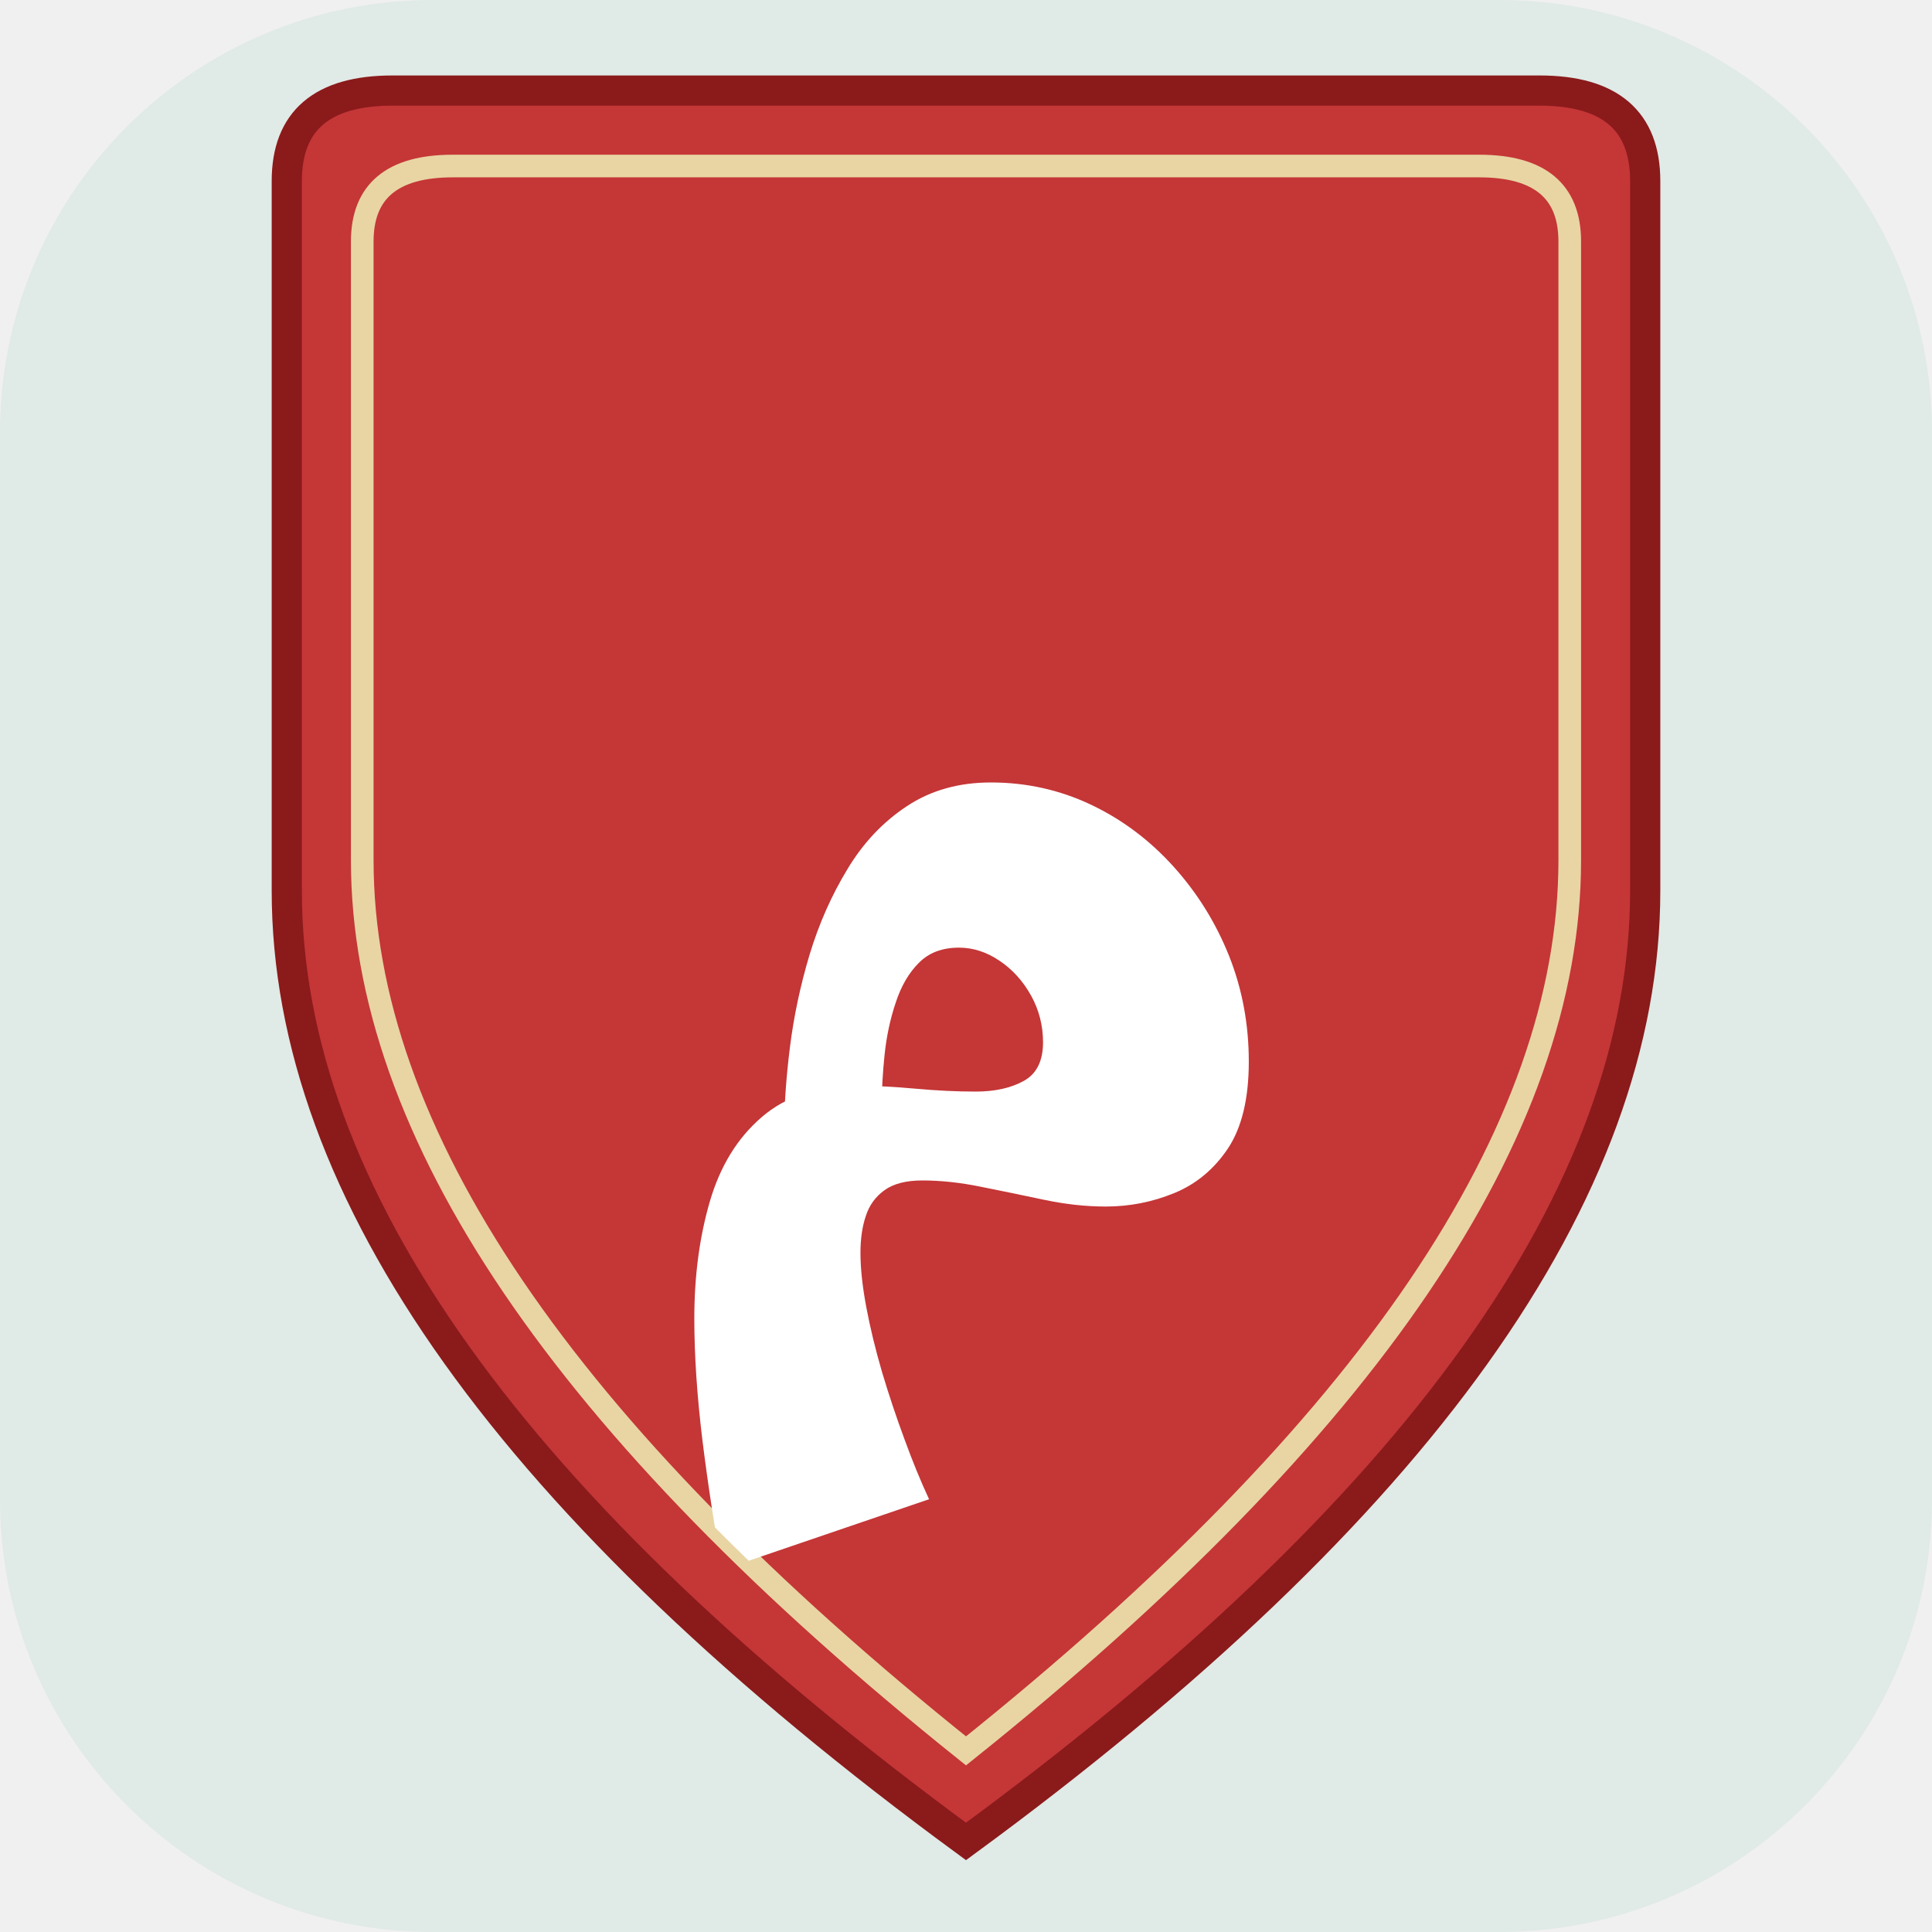
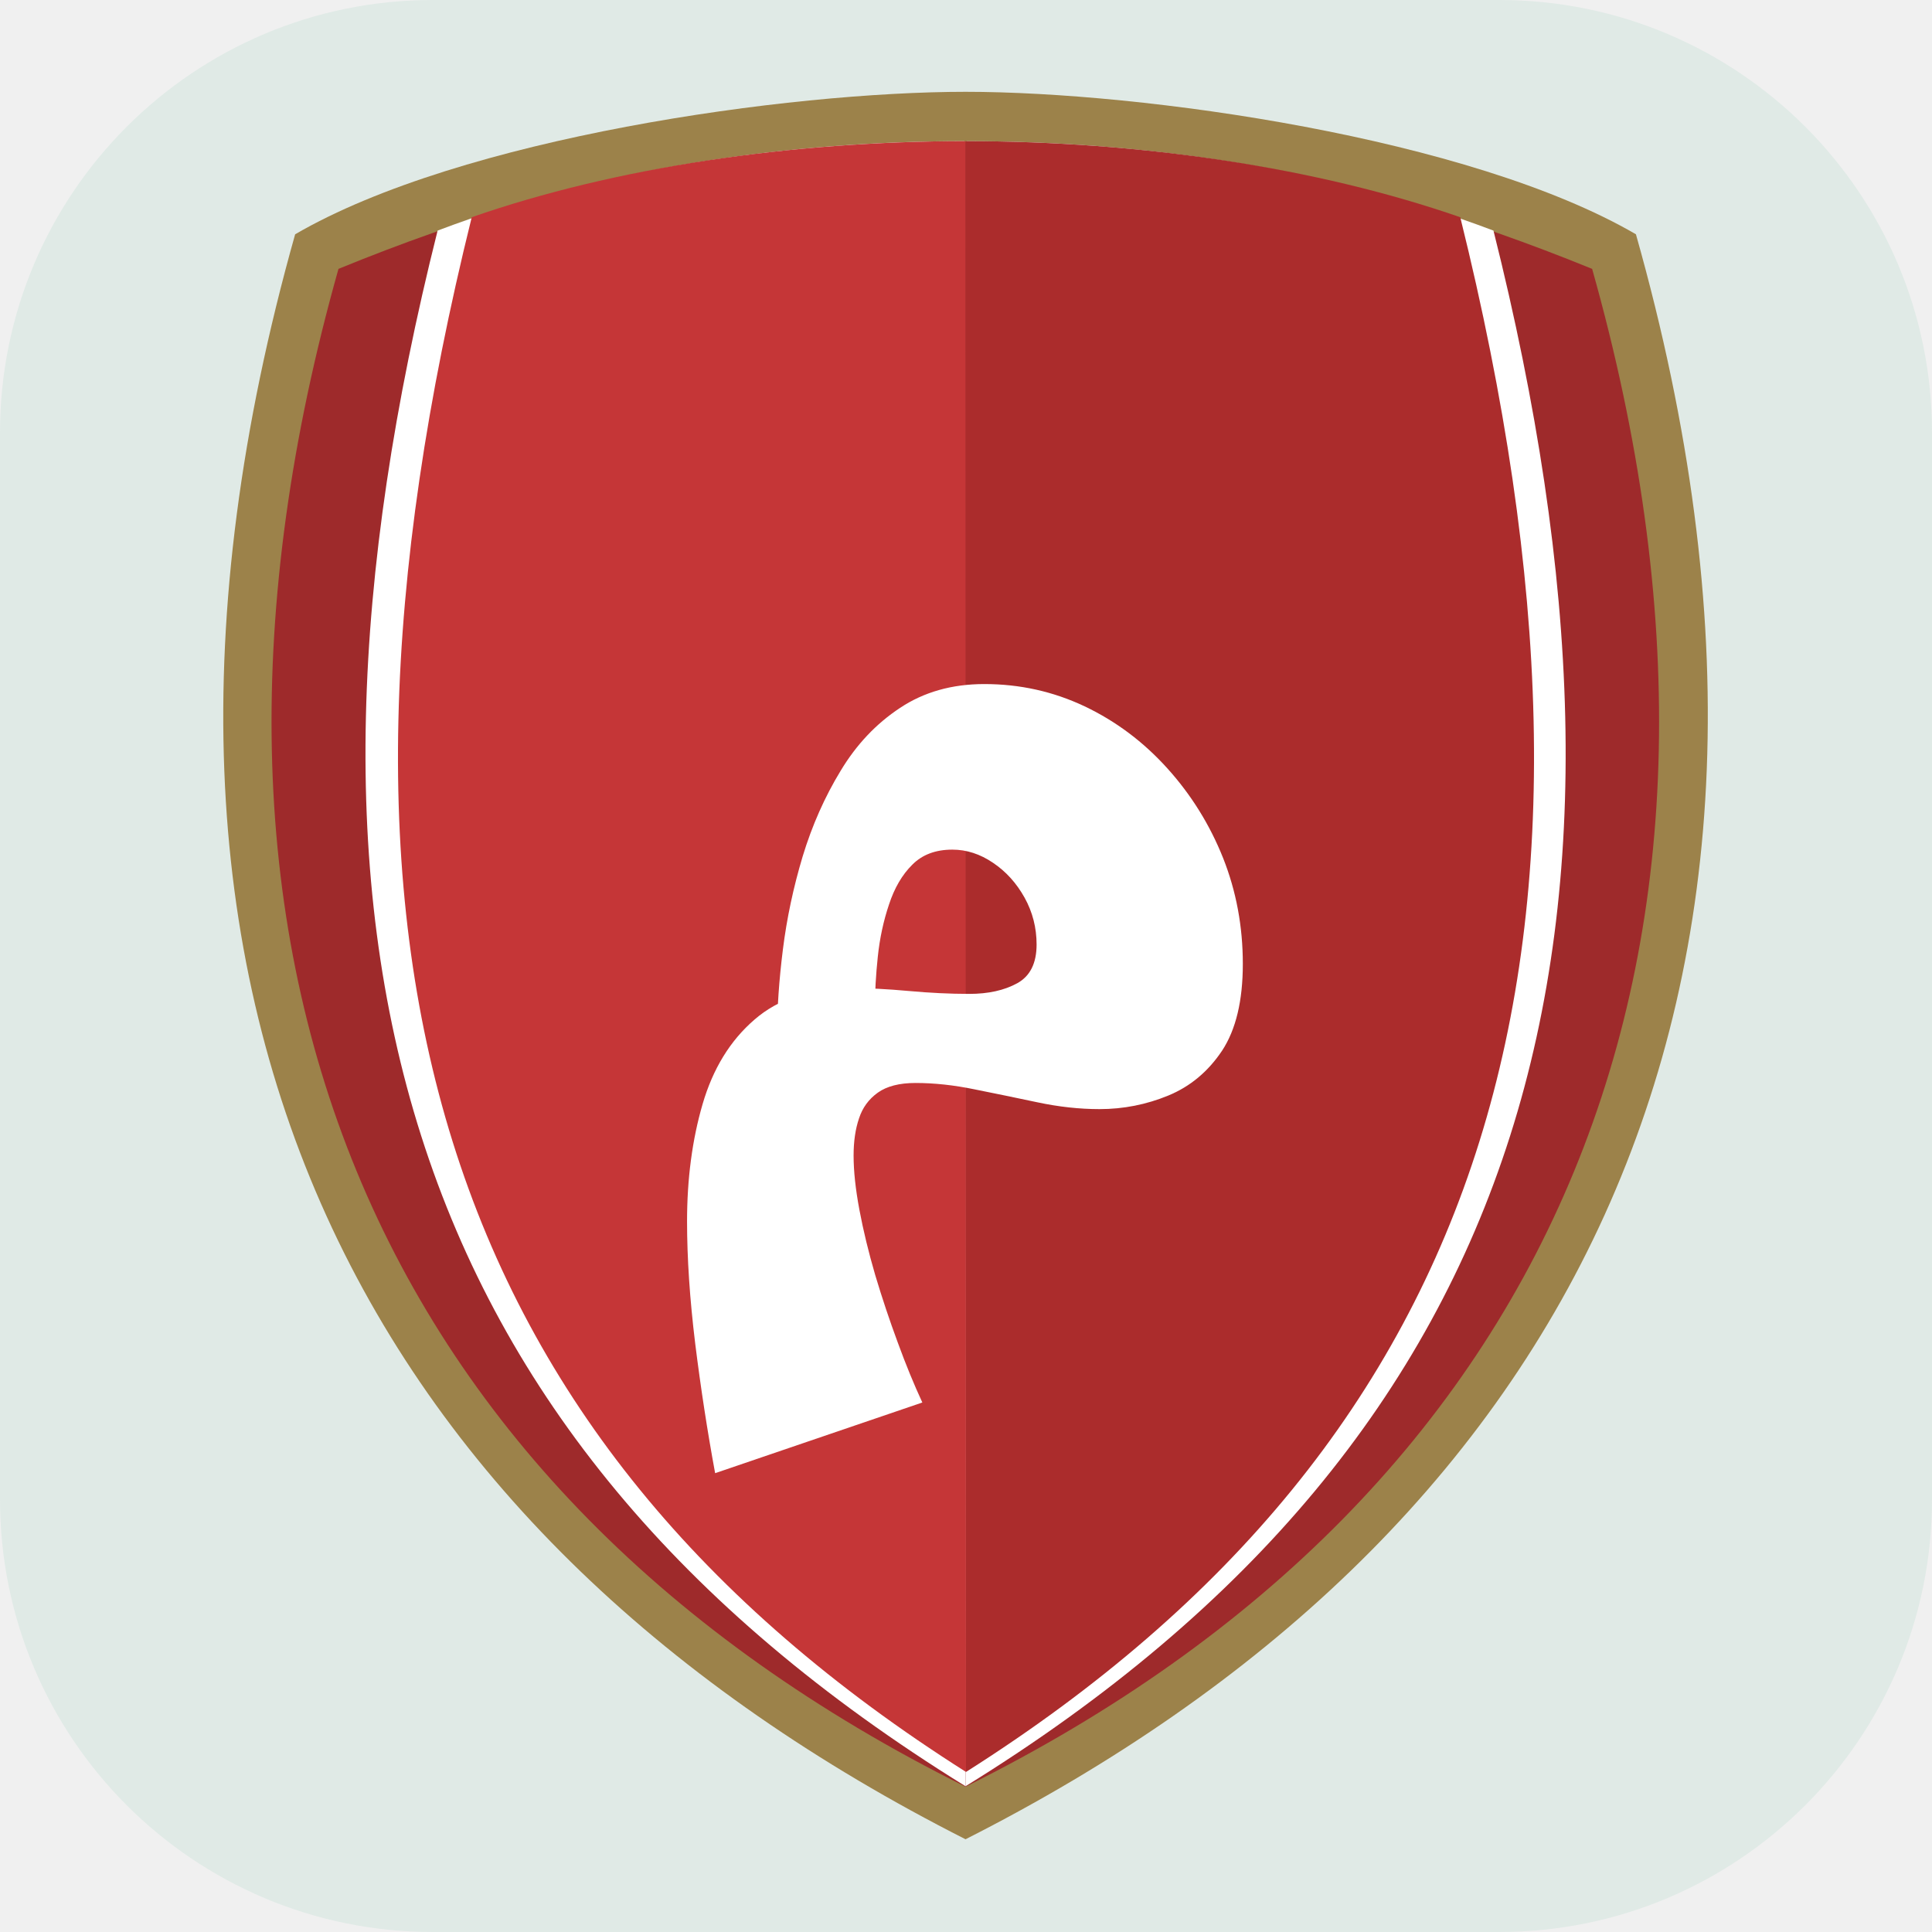
<svg xmlns="http://www.w3.org/2000/svg" width="192" height="192" viewBox="0 0 192 192">
  <rect width="192" height="192" rx="43" fill="#e0eae6" />
-   <svg x="20" y="6" width="152" height="180" viewBox="0 0 100 120">
-     <path d="M5 8 Q5 2 12 2 L88 2 Q95 2 95 8 L95 55 Q95 85 50 118 Q5 85 5 55 Z" fill="#c53637" stroke="#8b1a1b" stroke-width="2" />
-     <path d="M10 12 Q10 7 16 7 L84 7 Q90 7 90 12 L90 53 Q90 80 50 112 Q10 80 10 53 Z" fill="none" stroke="#e8d5a3" stroke-width="1.5" />
+   <svg x="22" y="4" width="148" height="184" viewBox="0 0 323 380">
+     <path d="M161.4,0.4c-38.4,0-109.3,9.9-145.4,30.9C-31.5,199.8,33.1,314.4,161.4,379.4c128.3-65,192.9-180.2,145.4-348.1C270.7,10.3,199.8,0.4,161.4,0.4z" fill="#9C824A" />
+     <path d="M161.4,11.2c-37.8,0-80.3,4.8-136,27.6c-41.5,147.1,6.6,264.9,136,329.2c129.3-64.2,177.4-182.1,135.9-329.2C241.6,16.1,199.2,11.2,161.4,11.2z" fill="#9e2a2b" />
+     <path d="M161.2,11.1c-37.6,0-77.9,5.6-114.3,19.4C9.1,181,37,291,161.4,367.9L161.2,11.1z" fill="#fff" />
+     <path d="M161.4,367.9c124.5-76.9,152.3-186.8,114.5-337.4c-36.4-13.8-76.7-19.4-114.3-19.4L161.4,367.9z" fill="#fff" />
+     <path d="M161.4,11.1c-37.8,0-76.1,5.7-107.1,16.5c-39.1,157.8-7.7,264.4,107.2,337.2L161.4,11.1z" fill="#c53637" />
+     <path d="M161.5,11.1c37.8,0,76.1,5.7,107.2,16.5c39.1,157.8,7.7,264.4-107.2,337.2L161.5,11.1z" fill="#ab2c2c" />
    <defs>
      <clipPath id="sc">
-         <path d="M10 12 Q10 7 16 7 L84 7 Q90 7 90 12 L90 53 Q90 80 50 112 Q10 80 10 53 Z" />
+         <path d="M161.4,11.2c-37.8,0-80.3,4.8-136,27.6c-41.5,147.1,6.6,264.9,136,329.2c129.3-64.2,177.4-182.1,135.9-329.2C241.6,16.1,199.2,11.2,161.4,11.2z" />
      </clipPath>
    </defs>
    <g clip-path="url(#sc)">
-       <g transform="translate(32, 4) scale(1.28)">
+       <g transform="translate(101,-15) scale(4.2)">
        <path fill="#fff" d="M1.45 75Q0.85 71.75 0.42 68.30Q0 64.85 0 62.00Q0 58.70 0.80 55.95Q1.60 53.20 3.48 51.58Q5.35 49.95 8.50 49.95Q9.80 49.95 11.45 50.10Q13.10 50.25 14.57 50.25Q16.05 50.25 17.05 49.70Q18.05 49.15 18.05 47.70Q18.05 46.40 17.43 45.28Q16.80 44.15 15.80 43.48Q14.80 42.80 13.70 42.80Q12.40 42.80 11.63 43.58Q10.85 44.35 10.43 45.63Q10 46.90 9.85 48.33Q9.70 49.75 9.70 51.00L4.65 52.30Q4.65 50.35 4.95 47.95Q5.25 45.55 5.97 43.15Q6.70 40.75 7.93 38.73Q9.15 36.70 11 35.48Q12.85 34.25 15.35 34.25Q18.10 34.25 20.53 35.40Q22.95 36.55 24.80 38.60Q26.65 40.65 27.68 43.23Q28.70 45.80 28.70 48.70Q28.70 51.55 27.63 53.18Q26.55 54.80 24.85 55.50Q23.15 56.20 21.30 56.20Q19.75 56.20 18.10 55.85Q16.45 55.50 14.85 55.18Q13.25 54.85 11.80 54.85Q10.55 54.85 9.85 55.35Q9.15 55.85 8.88 56.68Q8.60 57.50 8.60 58.60Q8.60 59.80 8.90 61.40Q9.20 63.00 9.72 64.78Q10.25 66.55 10.88 68.25Q11.50 69.95 12.15 71.35L1.45 75Z" />
      </g>
    </g>
  </svg>
</svg>
